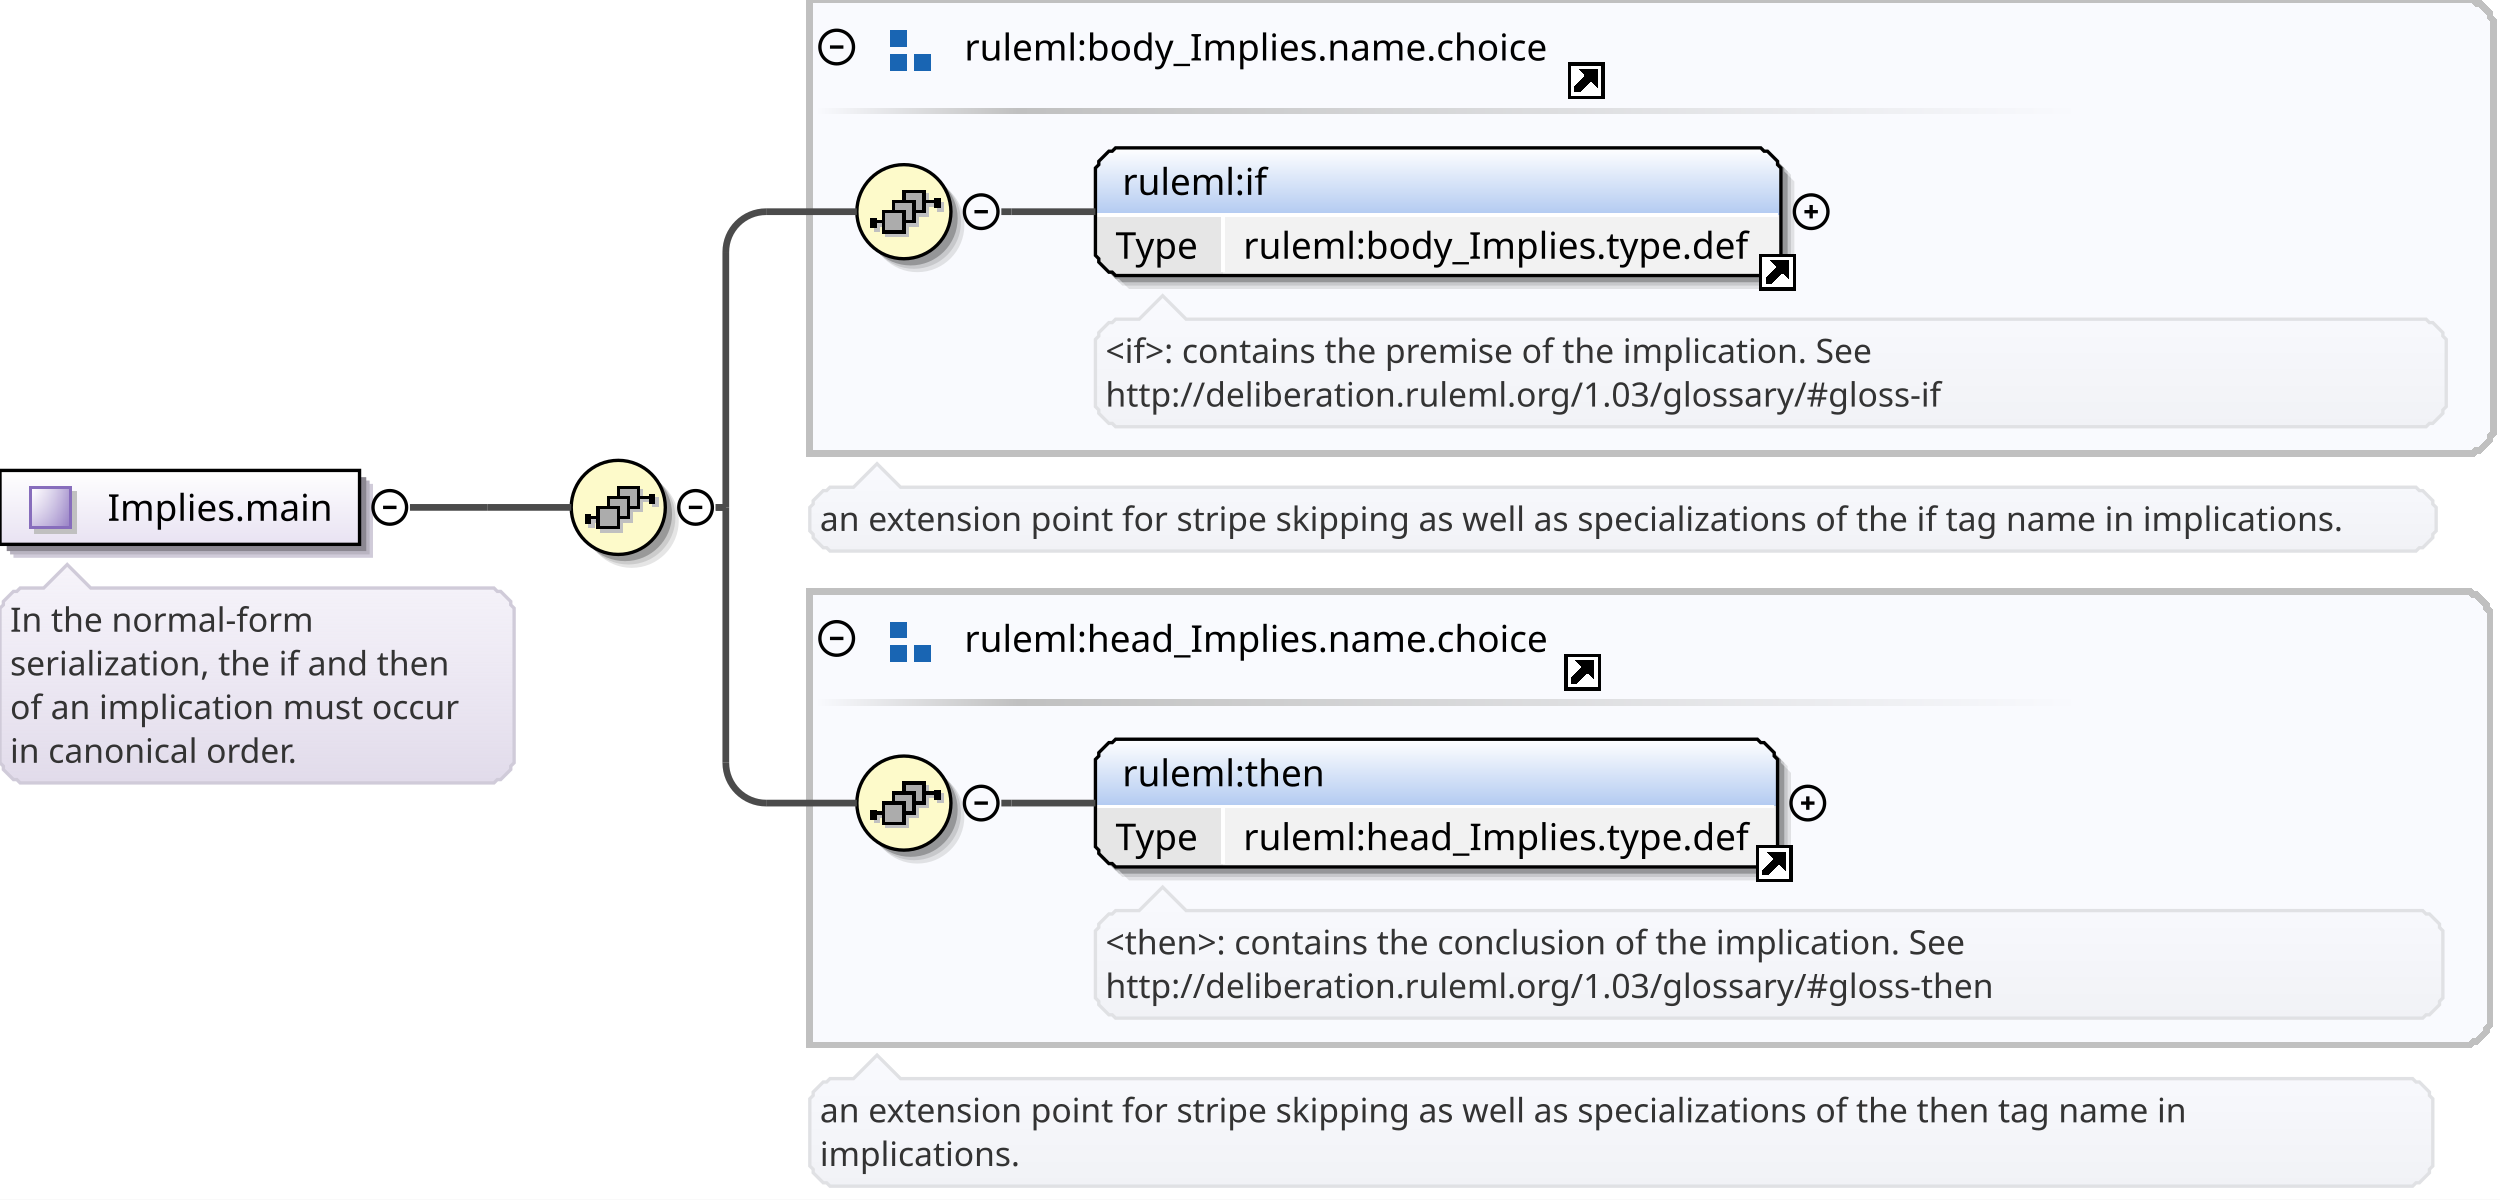
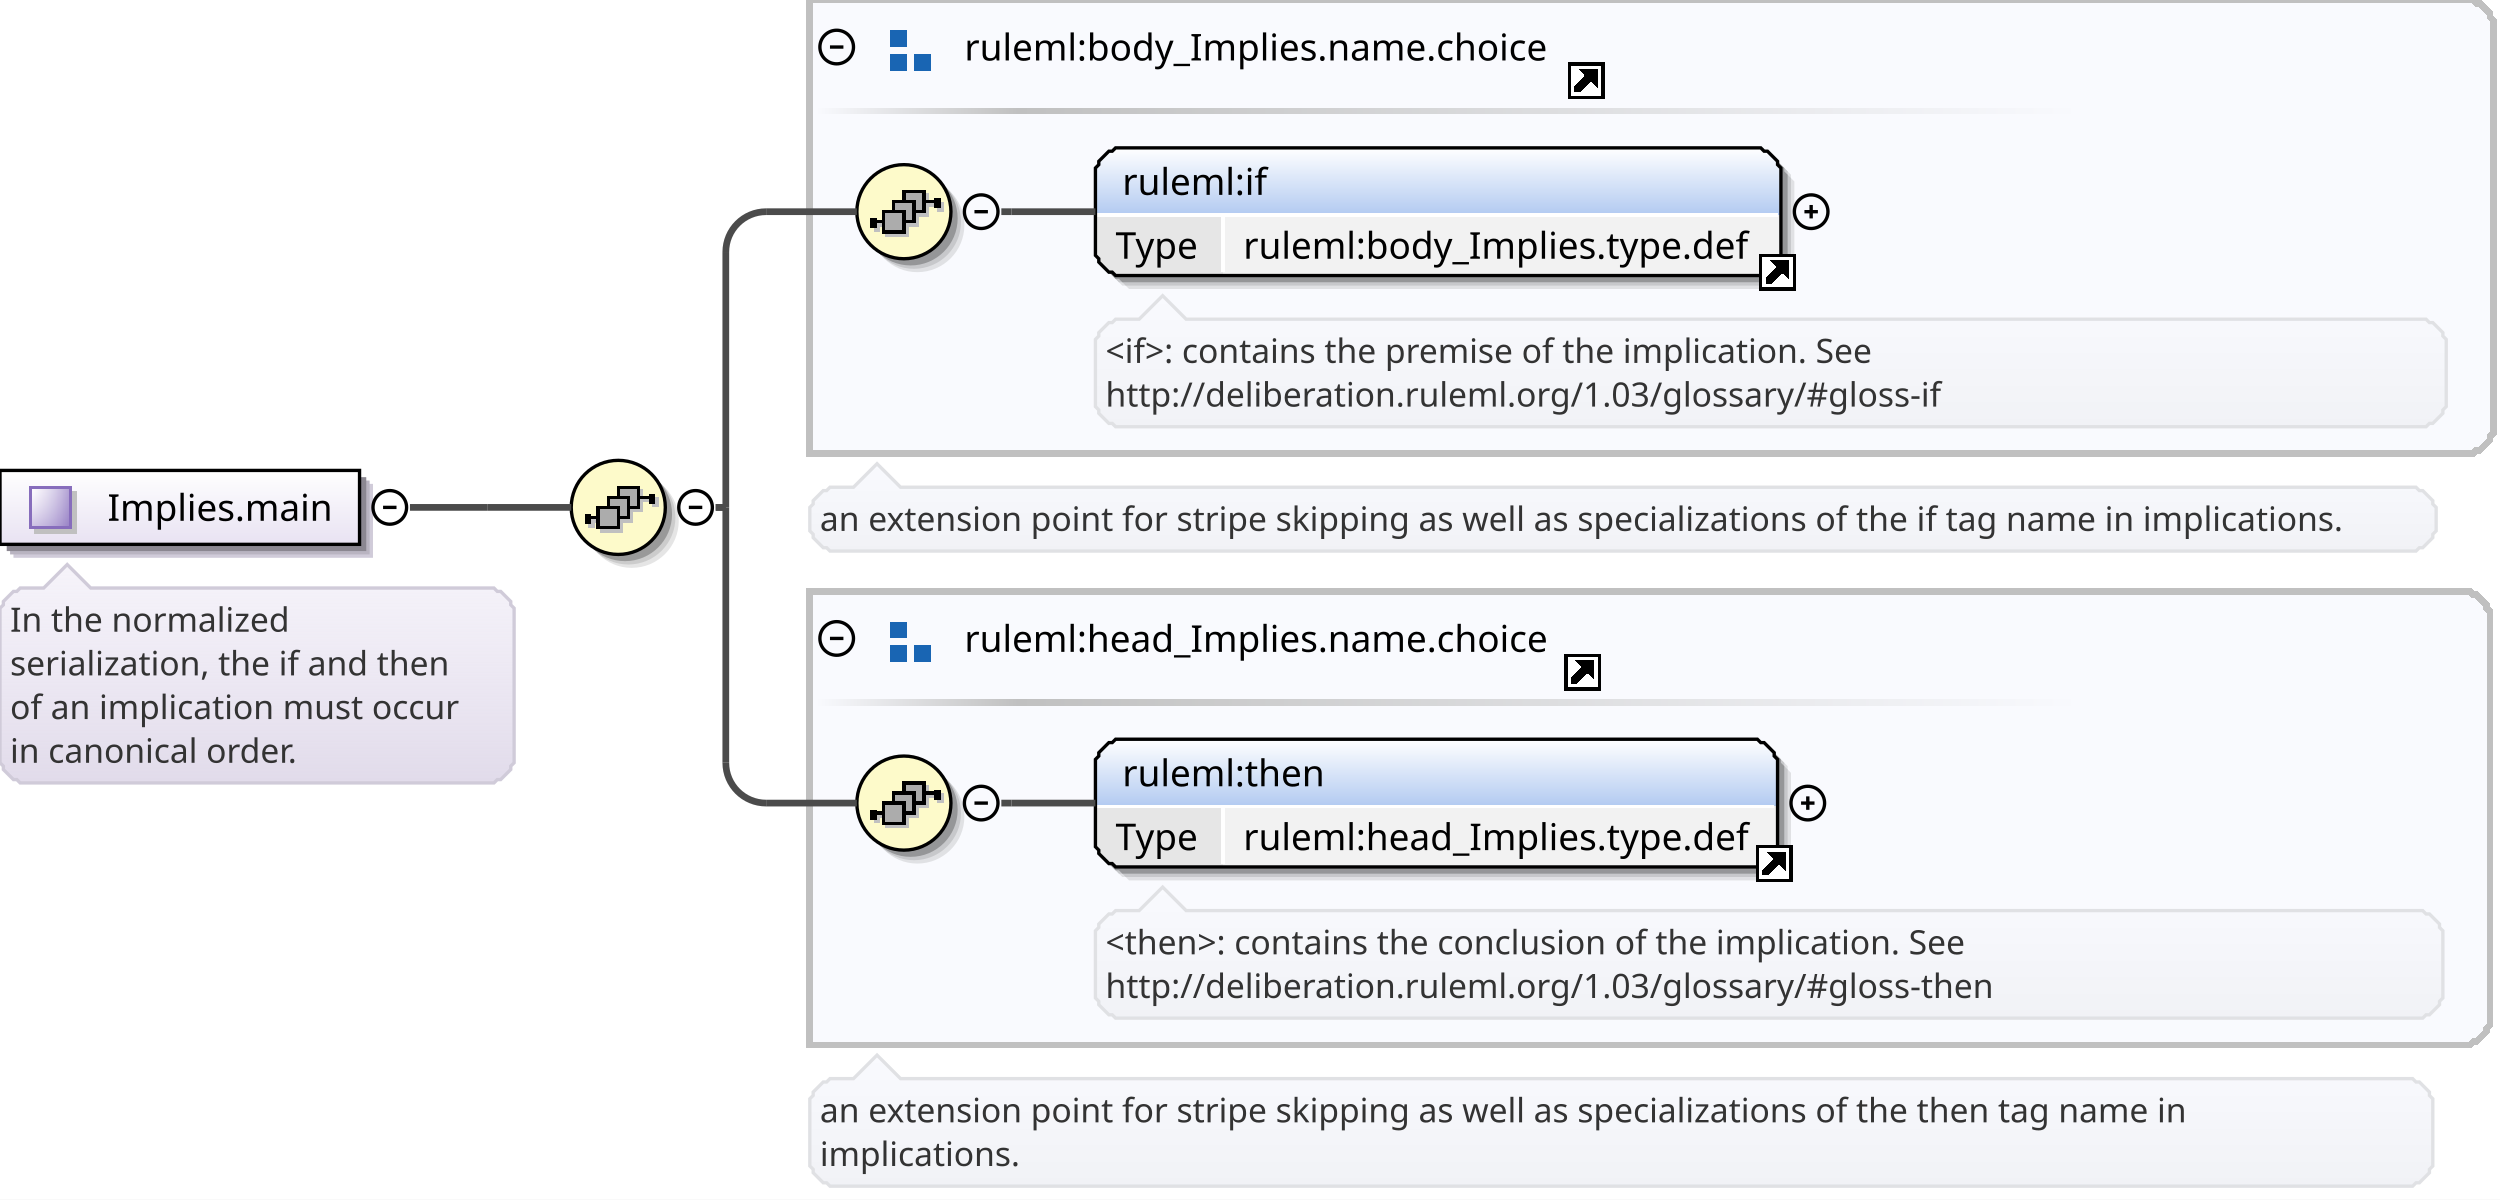
<svg xmlns="http://www.w3.org/2000/svg" color-interpolation="auto" color-rendering="auto" fill="black" fill-opacity="1" font-family="'Dialog'" font-size="12" font-style="normal" font-weight="normal" height="357" image-rendering="auto" shape-rendering="auto" stroke="black" stroke-dasharray="none" stroke-dashoffset="0" stroke-linecap="square" stroke-linejoin="miter" stroke-miterlimit="10" stroke-opacity="1" stroke-width="1" text-rendering="auto" width="744">
  <defs id="genericDefs" />
  <g>
    <defs id="defs1">
      <linearGradient gradientUnits="userSpaceOnUse" id="linearGradient1" spreadMethod="pad" x1="0" x2="0" y1="140" y2="162">
        <stop offset="0%" stop-color="white" stop-opacity="1" />
        <stop offset="100%" stop-color="rgb(232,226,242)" stop-opacity="1" />
      </linearGradient>
      <linearGradient gradientUnits="userSpaceOnUse" id="linearGradient2" spreadMethod="pad" x1="9" x2="9" y1="145" y2="157">
        <stop offset="0%" stop-color="rgb(255,255,255)" stop-opacity="0.353" />
        <stop offset="100%" stop-color="rgb(135,109,188)" stop-opacity="0.667" />
      </linearGradient>
      <linearGradient gradientUnits="userSpaceOnUse" id="linearGradient3" spreadMethod="pad" x1="9" x2="21" y1="145" y2="145">
        <stop offset="0%" stop-color="rgb(255,255,255)" stop-opacity="0.353" />
        <stop offset="100%" stop-color="rgb(135,109,188)" stop-opacity="0.667" />
      </linearGradient>
      <linearGradient gradientUnits="userSpaceOnUse" id="linearGradient4" spreadMethod="pad" x1="170" x2="170" y1="137" y2="165">
        <stop offset="0%" stop-color="rgb(253,250,202)" stop-opacity="1" />
        <stop offset="100%" stop-color="rgb(253,250,202)" stop-opacity="1" />
      </linearGradient>
      <linearGradient gradientUnits="userSpaceOnUse" id="linearGradient5" spreadMethod="pad" x1="303" x2="619" y1="32" y2="32">
        <stop offset="0%" stop-color="silver" stop-opacity="1" />
        <stop offset="100%" stop-color="rgb(249,250,254)" stop-opacity="1" />
      </linearGradient>
      <linearGradient gradientUnits="userSpaceOnUse" id="linearGradient6" spreadMethod="pad" x1="243" x2="303" y1="32" y2="32">
        <stop offset="0%" stop-color="rgb(249,250,254)" stop-opacity="1" />
        <stop offset="100%" stop-color="silver" stop-opacity="1" />
      </linearGradient>
      <linearGradient gradientUnits="userSpaceOnUse" id="linearGradient7" spreadMethod="pad" x1="255" x2="255" y1="49" y2="77">
        <stop offset="0%" stop-color="rgb(253,250,202)" stop-opacity="1" />
        <stop offset="100%" stop-color="rgb(253,250,202)" stop-opacity="1" />
      </linearGradient>
      <linearGradient gradientUnits="userSpaceOnUse" id="linearGradient8" spreadMethod="pad" x1="326" x2="326" y1="44" y2="64">
        <stop offset="0%" stop-color="white" stop-opacity="1" />
        <stop offset="100%" stop-color="rgb(178,202,241)" stop-opacity="1" />
      </linearGradient>
      <linearGradient gradientUnits="userSpaceOnUse" id="linearGradient9" spreadMethod="pad" x1="326" x2="326" y1="88" y2="127">
        <stop offset="0%" stop-color="rgb(249,250,254)" stop-opacity="1" />
        <stop offset="100%" stop-color="rgb(241,242,246)" stop-opacity="1" />
      </linearGradient>
      <linearGradient gradientUnits="userSpaceOnUse" id="linearGradient10" spreadMethod="pad" x1="241" x2="241" y1="138" y2="164">
        <stop offset="0%" stop-color="rgb(249,250,254)" stop-opacity="1" />
        <stop offset="100%" stop-color="rgb(241,242,246)" stop-opacity="1" />
      </linearGradient>
      <linearGradient gradientUnits="userSpaceOnUse" id="linearGradient11" spreadMethod="pad" x1="303" x2="619" y1="208" y2="208">
        <stop offset="0%" stop-color="silver" stop-opacity="1" />
        <stop offset="100%" stop-color="rgb(249,250,254)" stop-opacity="1" />
      </linearGradient>
      <linearGradient gradientUnits="userSpaceOnUse" id="linearGradient12" spreadMethod="pad" x1="243" x2="303" y1="208" y2="208">
        <stop offset="0%" stop-color="rgb(249,250,254)" stop-opacity="1" />
        <stop offset="100%" stop-color="silver" stop-opacity="1" />
      </linearGradient>
      <linearGradient gradientUnits="userSpaceOnUse" id="linearGradient13" spreadMethod="pad" x1="255" x2="255" y1="225" y2="253">
        <stop offset="0%" stop-color="rgb(253,250,202)" stop-opacity="1" />
        <stop offset="100%" stop-color="rgb(253,250,202)" stop-opacity="1" />
      </linearGradient>
      <linearGradient gradientUnits="userSpaceOnUse" id="linearGradient14" spreadMethod="pad" x1="326" x2="326" y1="220" y2="240">
        <stop offset="0%" stop-color="white" stop-opacity="1" />
        <stop offset="100%" stop-color="rgb(178,202,241)" stop-opacity="1" />
      </linearGradient>
      <linearGradient gradientUnits="userSpaceOnUse" id="linearGradient15" spreadMethod="pad" x1="326" x2="326" y1="264" y2="303">
        <stop offset="0%" stop-color="rgb(249,250,254)" stop-opacity="1" />
        <stop offset="100%" stop-color="rgb(241,242,246)" stop-opacity="1" />
      </linearGradient>
      <linearGradient gradientUnits="userSpaceOnUse" id="linearGradient16" spreadMethod="pad" x1="241" x2="241" y1="314" y2="353">
        <stop offset="0%" stop-color="rgb(249,250,254)" stop-opacity="1" />
        <stop offset="100%" stop-color="rgb(241,242,246)" stop-opacity="1" />
      </linearGradient>
      <linearGradient gradientUnits="userSpaceOnUse" id="linearGradient17" spreadMethod="pad" x1="0" x2="0" y1="168" y2="233">
        <stop offset="0%" stop-color="rgb(232,226,242)" stop-opacity="0.392" />
        <stop offset="100%" stop-color="rgb(225,219,234)" stop-opacity="1" />
      </linearGradient>
      <clipPath clipPathUnits="userSpaceOnUse" id="clipPath1">
        <path d="M0 0 L744 0 L744 357 L0 357 L0 0 Z" />
      </clipPath>
    </defs>
    <g fill="white" stroke="white" text-rendering="geometricPrecision">
      <rect clip-path="url(#clipPath1)" height="357" stroke="none" width="744" x="0" y="0" />
    </g>
    <g fill="rgb(208,203,217)" font-family="sans-serif" font-size="11" stroke="rgb(208,203,217)" text-rendering="geometricPrecision">
      <polygon clip-path="url(#clipPath1)" points=" 4 144 111 144 111 166 4 166" stroke="none" />
      <polygon clip-path="url(#clipPath1)" fill="rgb(185,180,193)" points=" 3 143 110 143 110 165 3 165" stroke="none" />
      <polygon clip-path="url(#clipPath1)" fill="rgb(139,135,145)" points=" 2 142 109 142 109 164 2 164" stroke="none" />
      <polygon clip-path="url(#clipPath1)" fill="url(#linearGradient1)" points=" 0 140 107 140 107 162 0 162" shape-rendering="crispEdges" stroke="none" />
      <polygon clip-path="url(#clipPath1)" fill="none" points=" 0 140 107 140 107 162 0 162" stroke="black" stroke-linecap="butt" />
    </g>
    <g fill="silver" font-family="sans-serif" font-size="11" shape-rendering="crispEdges" stroke="silver" stroke-linecap="butt" text-rendering="geometricPrecision">
      <rect clip-path="url(#clipPath1)" height="13" stroke="none" width="13" x="10" y="146" />
      <rect clip-path="url(#clipPath1)" fill="white" height="12" stroke="none" width="12" x="9" y="145" />
      <rect clip-path="url(#clipPath1)" fill="url(#linearGradient2)" height="12" stroke="none" width="12" x="9" y="145" />
      <rect clip-path="url(#clipPath1)" fill="url(#linearGradient3)" height="12" stroke="none" width="12" x="9" y="145" />
      <rect clip-path="url(#clipPath1)" fill="none" height="12" stroke="rgb(135,109,188)" width="12" x="9" y="145" />
      <text clip-path="url(#clipPath1)" fill="black" stroke="none" x="32" xml:space="preserve" y="155">Implies.main</text>
      <circle clip-path="url(#clipPath1)" cx="116" cy="151" fill="none" r="5" shape-rendering="auto" stroke="black" />
      <line clip-path="url(#clipPath1)" fill="none" shape-rendering="auto" stroke="black" x1="114" x2="118" y1="151" y2="151" />
      <circle clip-path="url(#clipPath1)" cx="188" cy="155" fill="rgb(229,229,229)" r="14" shape-rendering="auto" stroke="none" />
      <circle clip-path="url(#clipPath1)" cx="187" cy="154" fill="rgb(204,204,204)" r="14" shape-rendering="auto" stroke="none" />
      <circle clip-path="url(#clipPath1)" cx="186" cy="153" fill="rgb(153,153,153)" r="14" shape-rendering="auto" stroke="none" />
      <circle clip-path="url(#clipPath1)" cx="184" cy="151" fill="url(#linearGradient4)" r="14" stroke="none" />
      <circle clip-path="url(#clipPath1)" cx="184" cy="151" fill="none" r="14" shape-rendering="auto" stroke="black" />
      <line clip-path="url(#clipPath1)" fill="none" x1="191" x2="195" y1="149" y2="149" />
      <rect clip-path="url(#clipPath1)" height="3" stroke="none" width="2" x="194" y="148" />
      <rect clip-path="url(#clipPath1)" height="6" stroke="none" width="6" x="185" y="146" />
      <rect clip-path="url(#clipPath1)" fill="none" height="6" width="6" x="185" y="146" />
      <rect clip-path="url(#clipPath1)" height="6" stroke="none" width="6" x="182" y="149" />
      <rect clip-path="url(#clipPath1)" fill="none" height="6" width="6" x="182" y="149" />
      <rect clip-path="url(#clipPath1)" height="6" stroke="none" width="6" x="179" y="152" />
      <rect clip-path="url(#clipPath1)" fill="none" height="6" width="6" x="179" y="152" />
      <line clip-path="url(#clipPath1)" fill="none" x1="179" x2="175" y1="155" y2="155" />
      <rect clip-path="url(#clipPath1)" height="3" stroke="none" width="2" x="175" y="154" />
      <line clip-path="url(#clipPath1)" fill="none" stroke="black" x1="190" x2="194" y1="148" y2="148" />
      <rect clip-path="url(#clipPath1)" fill="black" height="3" stroke="none" width="2" x="193" y="147" />
      <rect clip-path="url(#clipPath1)" fill="rgb(172,172,172)" height="6" stroke="none" width="6" x="184" y="145" />
      <rect clip-path="url(#clipPath1)" fill="none" height="6" stroke="black" width="6" x="184" y="145" />
      <rect clip-path="url(#clipPath1)" fill="rgb(172,172,172)" height="6" stroke="none" width="6" x="181" y="148" />
      <rect clip-path="url(#clipPath1)" fill="none" height="6" stroke="black" width="6" x="181" y="148" />
      <rect clip-path="url(#clipPath1)" fill="rgb(172,172,172)" height="6" stroke="none" width="6" x="178" y="151" />
      <rect clip-path="url(#clipPath1)" fill="none" height="6" stroke="black" width="6" x="178" y="151" />
      <line clip-path="url(#clipPath1)" fill="none" stroke="black" x1="178" x2="174" y1="154" y2="154" />
      <rect clip-path="url(#clipPath1)" fill="black" height="3" stroke="none" width="2" x="174" y="153" />
      <circle clip-path="url(#clipPath1)" cx="207" cy="151" fill="none" r="5" shape-rendering="auto" stroke="black" />
      <line clip-path="url(#clipPath1)" fill="none" shape-rendering="auto" stroke="black" x1="205" x2="209" y1="151" y2="151" />
      <polygon clip-path="url(#clipPath1)" fill="rgb(249,250,254)" points=" 241 0 736 0 737 1 738 1 739 2 740 3 741 4 741 5 742 6 742 129 741 130 741 131 740 132 739 133 738 134 737 134 736 135 241 135" stroke="none" stroke-width="2" />
      <polygon clip-path="url(#clipPath1)" fill="none" points=" 241 0 736 0 737 1 738 1 739 2 740 3 741 4 741 5 742 6 742 129 741 130 741 131 740 132 739 133 738 134 737 134 736 135 241 135" stroke-width="2" />
      <rect clip-path="url(#clipPath1)" fill="url(#linearGradient5)" height="2" stroke="none" stroke-width="2" width="316" x="303" y="32" />
      <rect clip-path="url(#clipPath1)" fill="url(#linearGradient6)" height="2" stroke="none" stroke-width="2" width="60" x="243" y="32" />
      <rect clip-path="url(#clipPath1)" fill="rgb(25,101,179)" height="5" stroke="none" width="5" x="265" y="9" />
      <rect clip-path="url(#clipPath1)" fill="rgb(25,101,179)" height="5" stroke="none" width="5" x="265" y="16" />
      <rect clip-path="url(#clipPath1)" fill="rgb(25,101,179)" height="5" stroke="none" width="5" x="272" y="16" />
      <text clip-path="url(#clipPath1)" fill="black" stroke="none" x="287" xml:space="preserve" y="18">ruleml:body_Implies.name.choice</text>
      <rect clip-path="url(#clipPath1)" fill="white" height="10" stroke="none" width="10" x="467" y="19" />
      <polygon clip-path="url(#clipPath1)" fill="none" points=" 469 27 469 26 472 23 472 22 471 21 475 21 475 25 474 24 473 24 470 27" stroke="black" />
      <polygon clip-path="url(#clipPath1)" fill="black" points=" 469 27 469 26 472 23 472 22 471 21 475 21 475 25 474 24 473 24 470 27" stroke="none" />
      <rect clip-path="url(#clipPath1)" fill="none" height="10" stroke="black" width="10" x="467" y="19" />
      <circle clip-path="url(#clipPath1)" cx="249" cy="14" fill="none" r="5" shape-rendering="auto" stroke="black" />
      <line clip-path="url(#clipPath1)" fill="none" shape-rendering="auto" stroke="black" x1="247" x2="251" y1="14" y2="14" />
      <circle clip-path="url(#clipPath1)" cx="273" cy="67" fill="rgb(224,225,228)" r="14" shape-rendering="auto" stroke="none" />
      <circle clip-path="url(#clipPath1)" cx="272" cy="66" fill="rgb(199,200,203)" r="14" shape-rendering="auto" stroke="none" />
      <circle clip-path="url(#clipPath1)" cx="271" cy="65" fill="rgb(149,150,152)" r="14" shape-rendering="auto" stroke="none" />
      <circle clip-path="url(#clipPath1)" cx="269" cy="63" fill="url(#linearGradient7)" r="14" stroke="none" />
      <circle clip-path="url(#clipPath1)" cx="269" cy="63" fill="none" r="14" shape-rendering="auto" stroke="black" />
      <line clip-path="url(#clipPath1)" fill="none" x1="276" x2="280" y1="61" y2="61" />
      <rect clip-path="url(#clipPath1)" height="3" stroke="none" width="2" x="279" y="60" />
      <rect clip-path="url(#clipPath1)" height="6" stroke="none" width="6" x="270" y="58" />
      <rect clip-path="url(#clipPath1)" fill="none" height="6" width="6" x="270" y="58" />
      <rect clip-path="url(#clipPath1)" height="6" stroke="none" width="6" x="267" y="61" />
      <rect clip-path="url(#clipPath1)" fill="none" height="6" width="6" x="267" y="61" />
      <rect clip-path="url(#clipPath1)" height="6" stroke="none" width="6" x="264" y="64" />
      <rect clip-path="url(#clipPath1)" fill="none" height="6" width="6" x="264" y="64" />
      <line clip-path="url(#clipPath1)" fill="none" x1="264" x2="260" y1="67" y2="67" />
      <rect clip-path="url(#clipPath1)" height="3" stroke="none" width="2" x="260" y="66" />
      <line clip-path="url(#clipPath1)" fill="none" stroke="black" x1="275" x2="279" y1="60" y2="60" />
      <rect clip-path="url(#clipPath1)" fill="black" height="3" stroke="none" width="2" x="278" y="59" />
      <rect clip-path="url(#clipPath1)" fill="rgb(172,172,172)" height="6" stroke="none" width="6" x="269" y="57" />
      <rect clip-path="url(#clipPath1)" fill="none" height="6" stroke="black" width="6" x="269" y="57" />
      <rect clip-path="url(#clipPath1)" fill="rgb(172,172,172)" height="6" stroke="none" width="6" x="266" y="60" />
      <rect clip-path="url(#clipPath1)" fill="none" height="6" stroke="black" width="6" x="266" y="60" />
      <rect clip-path="url(#clipPath1)" fill="rgb(172,172,172)" height="6" stroke="none" width="6" x="263" y="63" />
      <rect clip-path="url(#clipPath1)" fill="none" height="6" stroke="black" width="6" x="263" y="63" />
      <line clip-path="url(#clipPath1)" fill="none" stroke="black" x1="263" x2="259" y1="66" y2="66" />
      <rect clip-path="url(#clipPath1)" fill="black" height="3" stroke="none" width="2" x="259" y="65" />
      <circle clip-path="url(#clipPath1)" cx="292" cy="63" fill="none" r="5" shape-rendering="auto" stroke="black" />
      <line clip-path="url(#clipPath1)" fill="none" shape-rendering="auto" stroke="black" x1="290" x2="294" y1="63" y2="63" />
      <polygon clip-path="url(#clipPath1)" fill="rgb(224,225,228)" points=" 330 54 331 53 331 52 332 51 333 50 334 49 335 49 336 48 528 48 529 49 530 49 531 50 532 51 533 52 533 53 534 54 534 80 533 81 533 82 532 83 531 84 530 85 529 85 528 86 336 86 335 85 334 85 333 84 332 83 331 82 331 81 330 80" shape-rendering="auto" stroke="none" />
      <polygon clip-path="url(#clipPath1)" fill="rgb(199,200,203)" points=" 329 53 330 52 330 51 331 50 332 49 333 48 334 48 335 47 527 47 528 48 529 48 530 49 531 50 532 51 532 52 533 53 533 79 532 80 532 81 531 82 530 83 529 84 528 84 527 85 335 85 334 84 333 84 332 83 331 82 330 81 330 80 329 79" shape-rendering="auto" stroke="none" />
      <polygon clip-path="url(#clipPath1)" fill="rgb(149,150,152)" points=" 328 52 329 51 329 50 330 49 331 48 332 47 333 47 334 46 526 46 527 47 528 47 529 48 530 49 531 50 531 51 532 52 532 78 531 79 531 80 530 81 529 82 528 83 527 83 526 84 334 84 333 83 332 83 331 82 330 81 329 80 329 79 328 78" shape-rendering="auto" stroke="none" />
      <polygon clip-path="url(#clipPath1)" fill="url(#linearGradient8)" points=" 326 50 327 49 327 48 328 47 329 46 330 45 331 45 332 44 524 44 525 45 526 45 527 46 528 47 529 48 529 49 530 50 530 64 529 64 529 64 528 64 527 64 526 64 525 64 524 64 332 64 331 64 330 64 329 64 328 64 327 64 327 64 326 64" stroke="none" />
      <polygon clip-path="url(#clipPath1)" fill="rgb(230,230,230)" points=" 326 64 327 64 327 64 328 64 329 64 330 64 331 64 332 64 364 64 364 64 364 64 364 64 364 64 364 64 364 64 364 64 364 76 364 77 364 78 364 79 364 80 364 81 364 81 364 82 332 82 331 81 330 81 329 80 328 79 327 78 327 77 326 76" stroke="none" />
      <polygon clip-path="url(#clipPath1)" fill="rgb(242,242,242)" points=" 364 64 364 64 364 64 364 64 364 64 364 64 364 64 364 64 524 64 525 64 526 64 527 64 528 64 529 64 529 64 530 64 530 76 529 77 529 78 528 79 527 80 526 81 525 81 524 82 364 82 364 81 364 81 364 80 364 79 364 78 364 77 364 76" stroke="none" />
      <line clip-path="url(#clipPath1)" fill="none" stroke="white" x1="326" x2="529" y1="64" y2="64" />
      <text clip-path="url(#clipPath1)" fill="black" stroke="none" x="332" xml:space="preserve" y="77">Type</text>
      <text clip-path="url(#clipPath1)" fill="black" stroke="none" x="370" xml:space="preserve" y="77">ruleml:body_Implies.type.def</text>
      <line clip-path="url(#clipPath1)" fill="none" stroke="white" x1="364" x2="364" y1="64" y2="81" />
      <polygon clip-path="url(#clipPath1)" fill="none" points=" 326 50 327 49 327 48 328 47 329 46 330 45 331 45 332 44 524 44 525 45 526 45 527 46 528 47 529 48 529 49 530 50 530 76 529 77 529 78 528 79 527 80 526 81 525 81 524 82 332 82 331 81 330 81 329 80 328 79 327 78 327 77 326 76" shape-rendering="auto" stroke="black" />
      <text clip-path="url(#clipPath1)" fill="black" stroke="none" x="334" xml:space="preserve" y="58">ruleml:if</text>
      <rect clip-path="url(#clipPath1)" fill="white" height="10" stroke="none" width="10" x="524" y="76" />
      <polygon clip-path="url(#clipPath1)" fill="none" points=" 526 84 526 83 529 80 529 79 528 78 532 78 532 82 531 81 530 81 527 84" stroke="black" />
      <polygon clip-path="url(#clipPath1)" fill="black" points=" 526 84 526 83 529 80 529 79 528 78 532 78 532 82 531 81 530 81 527 84" stroke="none" />
      <rect clip-path="url(#clipPath1)" fill="none" height="10" stroke="black" width="10" x="524" y="76" />
      <circle clip-path="url(#clipPath1)" cx="539" cy="63" fill="none" r="5" shape-rendering="auto" stroke="black" />
      <line clip-path="url(#clipPath1)" fill="none" shape-rendering="auto" stroke="black" x1="537" x2="541" y1="63" y2="63" />
      <line clip-path="url(#clipPath1)" fill="none" shape-rendering="auto" stroke="black" x1="539" x2="539" y1="61" y2="65" />
      <polygon clip-path="url(#clipPath1)" fill="url(#linearGradient9)" points=" 326 101 327 100 327 99 328 98 329 97 330 96 331 96 332 95 339 95 346 88 353 95 722 95 723 96 724 96 725 97 726 98 727 99 727 100 728 101 728 121 727 122 727 123 726 124 725 125 724 126 723 126 722 127 332 127 331 126 330 126 329 125 328 124 327 123 327 122 326 121" stroke="none" />
      <polygon clip-path="url(#clipPath1)" fill="none" points=" 326 101 327 100 327 99 328 98 329 97 330 96 331 96 332 95 339 95 346 88 353 95 722 95 723 96 724 96 725 97 726 98 727 99 727 100 728 101 728 121 727 122 727 123 726 124 725 125 724 126 723 126 722 127 332 127 331 126 330 126 329 125 328 124 327 123 327 122 326 121" shape-rendering="auto" stroke="rgb(224,225,228)" />
      <text clip-path="url(#clipPath1)" fill="rgb(51,51,51)" font-size="10" stroke="none" x="329" xml:space="preserve" y="108">&lt;if&gt;: contains the premise of the implication. See </text>
      <text clip-path="url(#clipPath1)" fill="rgb(51,51,51)" font-size="10" stroke="none" x="329" xml:space="preserve" y="121">http://deliberation.ruleml.org/1.03/glossary/#gloss-if</text>
    </g>
    <g fill="rgb(75,75,75)" font-family="sans-serif" font-size="11" stroke="rgb(75,75,75)" stroke-linecap="butt" stroke-width="2" text-rendering="geometricPrecision">
      <line clip-path="url(#clipPath1)" fill="none" x1="298" x2="301" y1="63" y2="63" />
      <line clip-path="url(#clipPath1)" fill="none" x1="301" x2="301" y1="63" y2="63" />
      <line clip-path="url(#clipPath1)" fill="none" x1="301" x2="326" y1="63" y2="63" />
    </g>
    <g fill="url(#linearGradient10)" font-family="sans-serif" font-size="11" shape-rendering="crispEdges" stroke="url(#linearGradient10)" stroke-linecap="butt" text-rendering="geometricPrecision">
      <polygon clip-path="url(#clipPath1)" points=" 241 151 242 150 242 149 243 148 244 147 245 146 246 146 247 145 254 145 261 138 268 145 719 145 720 146 721 146 722 147 723 148 724 149 724 150 725 151 725 158 724 159 724 160 723 161 722 162 721 163 720 163 719 164 247 164 246 163 245 163 244 162 243 161 242 160 242 159 241 158" stroke="none" />
      <polygon clip-path="url(#clipPath1)" fill="none" points=" 241 151 242 150 242 149 243 148 244 147 245 146 246 146 247 145 254 145 261 138 268 145 719 145 720 146 721 146 722 147 723 148 724 149 724 150 725 151 725 158 724 159 724 160 723 161 722 162 721 163 720 163 719 164 247 164 246 163 245 163 244 162 243 161 242 160 242 159 241 158" shape-rendering="auto" stroke="rgb(224,225,228)" />
      <text clip-path="url(#clipPath1)" fill="rgb(51,51,51)" font-size="10" stroke="none" x="244" xml:space="preserve" y="158">an extension point for stripe skipping as well as specializations of the if tag name in implications.</text>
    </g>
    <g fill="rgb(75,75,75)" font-family="sans-serif" font-size="11" stroke="rgb(75,75,75)" stroke-linecap="butt" stroke-width="2" text-rendering="geometricPrecision">
      <line clip-path="url(#clipPath1)" fill="none" x1="213" x2="216" y1="151" y2="151" />
      <line clip-path="url(#clipPath1)" fill="none" x1="216" x2="216" y1="75" y2="151" />
      <line clip-path="url(#clipPath1)" fill="none" x1="228" x2="255" y1="63" y2="63" />
      <path clip-path="url(#clipPath1)" d="M216 75 A12 12 0 0 1 228 63" fill="none" />
      <polygon clip-path="url(#clipPath1)" fill="rgb(249,250,254)" points=" 241 176 735 176 736 177 737 177 738 178 739 179 740 180 740 181 741 182 741 305 740 306 740 307 739 308 738 309 737 310 736 310 735 311 241 311" shape-rendering="crispEdges" stroke="none" />
      <polygon clip-path="url(#clipPath1)" fill="none" points=" 241 176 735 176 736 177 737 177 738 178 739 179 740 180 740 181 741 182 741 305 740 306 740 307 739 308 738 309 737 310 736 310 735 311 241 311" shape-rendering="crispEdges" stroke="silver" />
      <rect clip-path="url(#clipPath1)" fill="url(#linearGradient11)" height="2" shape-rendering="crispEdges" stroke="none" width="316" x="303" y="208" />
      <rect clip-path="url(#clipPath1)" fill="url(#linearGradient12)" height="2" shape-rendering="crispEdges" stroke="none" width="60" x="243" y="208" />
    </g>
    <g fill="rgb(25,101,179)" font-family="sans-serif" font-size="11" shape-rendering="crispEdges" stroke="rgb(25,101,179)" stroke-linecap="butt" text-rendering="geometricPrecision">
      <rect clip-path="url(#clipPath1)" height="5" stroke="none" width="5" x="265" y="185" />
      <rect clip-path="url(#clipPath1)" height="5" stroke="none" width="5" x="265" y="192" />
      <rect clip-path="url(#clipPath1)" height="5" stroke="none" width="5" x="272" y="192" />
      <text clip-path="url(#clipPath1)" fill="black" stroke="none" x="287" xml:space="preserve" y="194">ruleml:head_Implies.name.choice</text>
      <rect clip-path="url(#clipPath1)" fill="white" height="10" stroke="none" width="10" x="466" y="195" />
      <polygon clip-path="url(#clipPath1)" fill="none" points=" 468 203 468 202 471 199 471 198 470 197 474 197 474 201 473 200 472 200 469 203" stroke="black" />
      <polygon clip-path="url(#clipPath1)" fill="black" points=" 468 203 468 202 471 199 471 198 470 197 474 197 474 201 473 200 472 200 469 203" stroke="none" />
      <rect clip-path="url(#clipPath1)" fill="none" height="10" stroke="black" width="10" x="466" y="195" />
      <circle clip-path="url(#clipPath1)" cx="249" cy="190" fill="none" r="5" shape-rendering="auto" stroke="black" />
      <line clip-path="url(#clipPath1)" fill="none" shape-rendering="auto" stroke="black" x1="247" x2="251" y1="190" y2="190" />
      <circle clip-path="url(#clipPath1)" cx="273" cy="243" fill="rgb(224,225,228)" r="14" shape-rendering="auto" stroke="none" />
      <circle clip-path="url(#clipPath1)" cx="272" cy="242" fill="rgb(199,200,203)" r="14" shape-rendering="auto" stroke="none" />
      <circle clip-path="url(#clipPath1)" cx="271" cy="241" fill="rgb(149,150,152)" r="14" shape-rendering="auto" stroke="none" />
      <circle clip-path="url(#clipPath1)" cx="269" cy="239" fill="url(#linearGradient13)" r="14" stroke="none" />
      <circle clip-path="url(#clipPath1)" cx="269" cy="239" fill="none" r="14" shape-rendering="auto" stroke="black" />
      <line clip-path="url(#clipPath1)" fill="none" stroke="silver" x1="276" x2="280" y1="237" y2="237" />
      <rect clip-path="url(#clipPath1)" fill="silver" height="3" stroke="none" width="2" x="279" y="236" />
      <rect clip-path="url(#clipPath1)" fill="silver" height="6" stroke="none" width="6" x="270" y="234" />
      <rect clip-path="url(#clipPath1)" fill="none" height="6" stroke="silver" width="6" x="270" y="234" />
      <rect clip-path="url(#clipPath1)" fill="silver" height="6" stroke="none" width="6" x="267" y="237" />
      <rect clip-path="url(#clipPath1)" fill="none" height="6" stroke="silver" width="6" x="267" y="237" />
      <rect clip-path="url(#clipPath1)" fill="silver" height="6" stroke="none" width="6" x="264" y="240" />
      <rect clip-path="url(#clipPath1)" fill="none" height="6" stroke="silver" width="6" x="264" y="240" />
      <line clip-path="url(#clipPath1)" fill="none" stroke="silver" x1="264" x2="260" y1="243" y2="243" />
      <rect clip-path="url(#clipPath1)" fill="silver" height="3" stroke="none" width="2" x="260" y="242" />
      <line clip-path="url(#clipPath1)" fill="none" stroke="black" x1="275" x2="279" y1="236" y2="236" />
      <rect clip-path="url(#clipPath1)" fill="black" height="3" stroke="none" width="2" x="278" y="235" />
      <rect clip-path="url(#clipPath1)" fill="rgb(172,172,172)" height="6" stroke="none" width="6" x="269" y="233" />
      <rect clip-path="url(#clipPath1)" fill="none" height="6" stroke="black" width="6" x="269" y="233" />
      <rect clip-path="url(#clipPath1)" fill="rgb(172,172,172)" height="6" stroke="none" width="6" x="266" y="236" />
      <rect clip-path="url(#clipPath1)" fill="none" height="6" stroke="black" width="6" x="266" y="236" />
      <rect clip-path="url(#clipPath1)" fill="rgb(172,172,172)" height="6" stroke="none" width="6" x="263" y="239" />
      <rect clip-path="url(#clipPath1)" fill="none" height="6" stroke="black" width="6" x="263" y="239" />
      <line clip-path="url(#clipPath1)" fill="none" stroke="black" x1="263" x2="259" y1="242" y2="242" />
      <rect clip-path="url(#clipPath1)" fill="black" height="3" stroke="none" width="2" x="259" y="241" />
      <circle clip-path="url(#clipPath1)" cx="292" cy="239" fill="none" r="5" shape-rendering="auto" stroke="black" />
      <line clip-path="url(#clipPath1)" fill="none" shape-rendering="auto" stroke="black" x1="290" x2="294" y1="239" y2="239" />
      <polygon clip-path="url(#clipPath1)" fill="rgb(224,225,228)" points=" 330 230 331 229 331 228 332 227 333 226 334 225 335 225 336 224 527 224 528 225 529 225 530 226 531 227 532 228 532 229 533 230 533 256 532 257 532 258 531 259 530 260 529 261 528 261 527 262 336 262 335 261 334 261 333 260 332 259 331 258 331 257 330 256" shape-rendering="auto" stroke="none" />
      <polygon clip-path="url(#clipPath1)" fill="rgb(199,200,203)" points=" 329 229 330 228 330 227 331 226 332 225 333 224 334 224 335 223 526 223 527 224 528 224 529 225 530 226 531 227 531 228 532 229 532 255 531 256 531 257 530 258 529 259 528 260 527 260 526 261 335 261 334 260 333 260 332 259 331 258 330 257 330 256 329 255" shape-rendering="auto" stroke="none" />
      <polygon clip-path="url(#clipPath1)" fill="rgb(149,150,152)" points=" 328 228 329 227 329 226 330 225 331 224 332 223 333 223 334 222 525 222 526 223 527 223 528 224 529 225 530 226 530 227 531 228 531 254 530 255 530 256 529 257 528 258 527 259 526 259 525 260 334 260 333 259 332 259 331 258 330 257 329 256 329 255 328 254" shape-rendering="auto" stroke="none" />
      <polygon clip-path="url(#clipPath1)" fill="url(#linearGradient14)" points=" 326 226 327 225 327 224 328 223 329 222 330 221 331 221 332 220 523 220 524 221 525 221 526 222 527 223 528 224 528 225 529 226 529 240 528 240 528 240 527 240 526 240 525 240 524 240 523 240 332 240 331 240 330 240 329 240 328 240 327 240 327 240 326 240" stroke="none" />
      <polygon clip-path="url(#clipPath1)" fill="rgb(230,230,230)" points=" 326 240 327 240 327 240 328 240 329 240 330 240 331 240 332 240 364 240 364 240 364 240 364 240 364 240 364 240 364 240 364 240 364 252 364 253 364 254 364 255 364 256 364 257 364 257 364 258 332 258 331 257 330 257 329 256 328 255 327 254 327 253 326 252" stroke="none" />
      <polygon clip-path="url(#clipPath1)" fill="rgb(242,242,242)" points=" 364 240 364 240 364 240 364 240 364 240 364 240 364 240 364 240 523 240 524 240 525 240 526 240 527 240 528 240 528 240 529 240 529 252 528 253 528 254 527 255 526 256 525 257 524 257 523 258 364 258 364 257 364 257 364 256 364 255 364 254 364 253 364 252" stroke="none" />
      <line clip-path="url(#clipPath1)" fill="none" stroke="white" x1="326" x2="528" y1="240" y2="240" />
      <text clip-path="url(#clipPath1)" fill="black" stroke="none" x="332" xml:space="preserve" y="253">Type</text>
      <text clip-path="url(#clipPath1)" fill="black" stroke="none" x="370" xml:space="preserve" y="253">ruleml:head_Implies.type.def</text>
      <line clip-path="url(#clipPath1)" fill="none" stroke="white" x1="364" x2="364" y1="240" y2="257" />
      <polygon clip-path="url(#clipPath1)" fill="none" points=" 326 226 327 225 327 224 328 223 329 222 330 221 331 221 332 220 523 220 524 221 525 221 526 222 527 223 528 224 528 225 529 226 529 252 528 253 528 254 527 255 526 256 525 257 524 257 523 258 332 258 331 257 330 257 329 256 328 255 327 254 327 253 326 252" shape-rendering="auto" stroke="black" />
      <text clip-path="url(#clipPath1)" fill="black" stroke="none" x="334" xml:space="preserve" y="234">ruleml:then</text>
      <rect clip-path="url(#clipPath1)" fill="white" height="10" stroke="none" width="10" x="523" y="252" />
      <polygon clip-path="url(#clipPath1)" fill="none" points=" 525 260 525 259 528 256 528 255 527 254 531 254 531 258 530 257 529 257 526 260" stroke="black" />
      <polygon clip-path="url(#clipPath1)" fill="black" points=" 525 260 525 259 528 256 528 255 527 254 531 254 531 258 530 257 529 257 526 260" stroke="none" />
      <rect clip-path="url(#clipPath1)" fill="none" height="10" stroke="black" width="10" x="523" y="252" />
      <circle clip-path="url(#clipPath1)" cx="538" cy="239" fill="none" r="5" shape-rendering="auto" stroke="black" />
      <line clip-path="url(#clipPath1)" fill="none" shape-rendering="auto" stroke="black" x1="536" x2="540" y1="239" y2="239" />
      <line clip-path="url(#clipPath1)" fill="none" shape-rendering="auto" stroke="black" x1="538" x2="538" y1="237" y2="241" />
      <polygon clip-path="url(#clipPath1)" fill="url(#linearGradient15)" points=" 326 277 327 276 327 275 328 274 329 273 330 272 331 272 332 271 339 271 346 264 353 271 721 271 722 272 723 272 724 273 725 274 726 275 726 276 727 277 727 297 726 298 726 299 725 300 724 301 723 302 722 302 721 303 332 303 331 302 330 302 329 301 328 300 327 299 327 298 326 297" stroke="none" />
      <polygon clip-path="url(#clipPath1)" fill="none" points=" 326 277 327 276 327 275 328 274 329 273 330 272 331 272 332 271 339 271 346 264 353 271 721 271 722 272 723 272 724 273 725 274 726 275 726 276 727 277 727 297 726 298 726 299 725 300 724 301 723 302 722 302 721 303 332 303 331 302 330 302 329 301 328 300 327 299 327 298 326 297" shape-rendering="auto" stroke="rgb(224,225,228)" />
      <text clip-path="url(#clipPath1)" fill="rgb(51,51,51)" font-size="10" stroke="none" x="329" xml:space="preserve" y="284">&lt;then&gt;: contains the conclusion of the implication. See </text>
      <text clip-path="url(#clipPath1)" fill="rgb(51,51,51)" font-size="10" stroke="none" x="329" xml:space="preserve" y="297">http://deliberation.ruleml.org/1.03/glossary/#gloss-then</text>
    </g>
    <g fill="rgb(75,75,75)" font-family="sans-serif" font-size="11" stroke="rgb(75,75,75)" stroke-linecap="butt" stroke-width="2" text-rendering="geometricPrecision">
      <line clip-path="url(#clipPath1)" fill="none" x1="298" x2="301" y1="239" y2="239" />
      <line clip-path="url(#clipPath1)" fill="none" x1="301" x2="301" y1="239" y2="239" />
      <line clip-path="url(#clipPath1)" fill="none" x1="301" x2="326" y1="239" y2="239" />
    </g>
    <g fill="url(#linearGradient16)" font-family="sans-serif" font-size="11" shape-rendering="crispEdges" stroke="url(#linearGradient16)" stroke-linecap="butt" text-rendering="geometricPrecision">
      <polygon clip-path="url(#clipPath1)" points=" 241 327 242 326 242 325 243 324 244 323 245 322 246 322 247 321 254 321 261 314 268 321 718 321 719 322 720 322 721 323 722 324 723 325 723 326 724 327 724 347 723 348 723 349 722 350 721 351 720 352 719 352 718 353 247 353 246 352 245 352 244 351 243 350 242 349 242 348 241 347" stroke="none" />
      <polygon clip-path="url(#clipPath1)" fill="none" points=" 241 327 242 326 242 325 243 324 244 323 245 322 246 322 247 321 254 321 261 314 268 321 718 321 719 322 720 322 721 323 722 324 723 325 723 326 724 327 724 347 723 348 723 349 722 350 721 351 720 352 719 352 718 353 247 353 246 352 245 352 244 351 243 350 242 349 242 348 241 347" shape-rendering="auto" stroke="rgb(224,225,228)" />
      <text clip-path="url(#clipPath1)" fill="rgb(51,51,51)" font-size="10" stroke="none" x="244" xml:space="preserve" y="334">an extension point for stripe skipping as well as specializations of the then tag name in </text>
      <text clip-path="url(#clipPath1)" fill="rgb(51,51,51)" font-size="10" stroke="none" x="244" xml:space="preserve" y="347">implications.</text>
    </g>
    <g fill="rgb(75,75,75)" font-family="sans-serif" font-size="11" stroke="rgb(75,75,75)" stroke-linecap="butt" stroke-width="2" text-rendering="geometricPrecision">
      <line clip-path="url(#clipPath1)" fill="none" x1="213" x2="216" y1="151" y2="151" />
      <line clip-path="url(#clipPath1)" fill="none" x1="216" x2="216" y1="151" y2="227" />
      <line clip-path="url(#clipPath1)" fill="none" x1="228" x2="255" y1="239" y2="239" />
      <path clip-path="url(#clipPath1)" d="M216 227 A12 12 0 0 0 228 239" fill="none" />
      <line clip-path="url(#clipPath1)" fill="none" x1="122" x2="145" y1="151" y2="151" />
      <line clip-path="url(#clipPath1)" fill="none" x1="145" x2="145" y1="151" y2="151" />
      <line clip-path="url(#clipPath1)" fill="none" x1="145" x2="170" y1="151" y2="151" />
    </g>
    <g fill="url(#linearGradient17)" font-family="sans-serif" font-size="11" shape-rendering="crispEdges" stroke="url(#linearGradient17)" stroke-linecap="butt" text-rendering="geometricPrecision">
      <polygon clip-path="url(#clipPath1)" points=" 0 181 1 180 1 179 2 178 3 177 4 176 5 176 6 175 13 175 20 168 27 175 147 175 148 176 149 176 150 177 151 178 152 179 152 180 153 181 153 227 152 228 152 229 151 230 150 231 149 232 148 232 147 233 6 233 5 232 4 232 3 231 2 230 1 229 1 228 0 227" stroke="none" />
      <polygon clip-path="url(#clipPath1)" fill="none" points=" 0 181 1 180 1 179 2 178 3 177 4 176 5 176 6 175 13 175 20 168 27 175 147 175 148 176 149 176 150 177 151 178 152 179 152 180 153 181 153 227 152 228 152 229 151 230 150 231 149 232 148 232 147 233 6 233 5 232 4 232 3 231 2 230 1 229 1 228 0 227" shape-rendering="auto" stroke="rgb(208,203,217)" />
-       <text clip-path="url(#clipPath1)" fill="rgb(51,51,51)" font-size="10" stroke="none" x="3" xml:space="preserve" y="188">In the normal-form </text>
+       <text clip-path="url(#clipPath1)" fill="rgb(51,51,51)" font-size="10" stroke="none" x="3" xml:space="preserve" y="188">In the normalized </text>
      <text clip-path="url(#clipPath1)" fill="rgb(51,51,51)" font-size="10" stroke="none" x="3" xml:space="preserve" y="201">serialization, the if and then </text>
      <text clip-path="url(#clipPath1)" fill="rgb(51,51,51)" font-size="10" stroke="none" x="3" xml:space="preserve" y="214">of an implication must occur </text>
      <text clip-path="url(#clipPath1)" fill="rgb(51,51,51)" font-size="10" stroke="none" x="3" xml:space="preserve" y="227">in canonical order.</text>
    </g>
  </g>
</svg>
